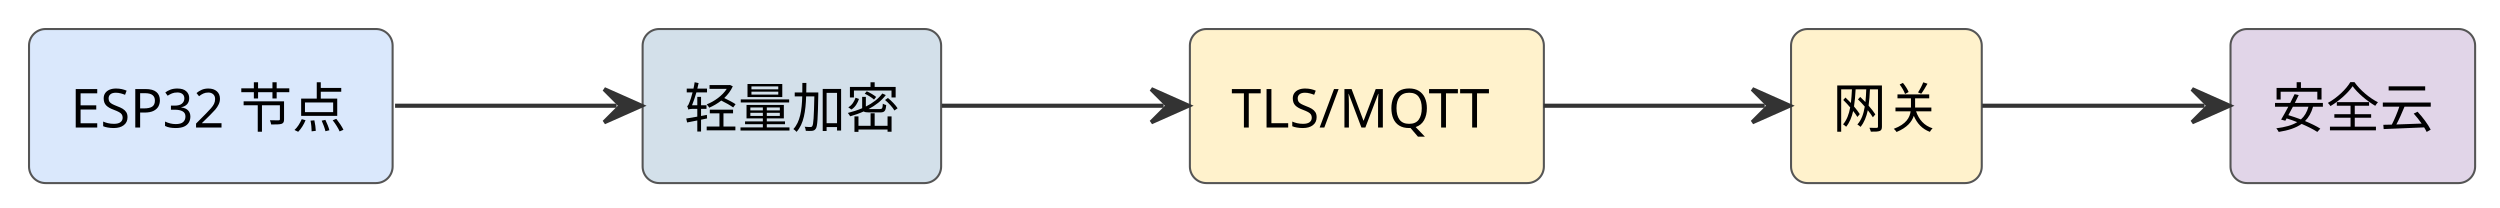
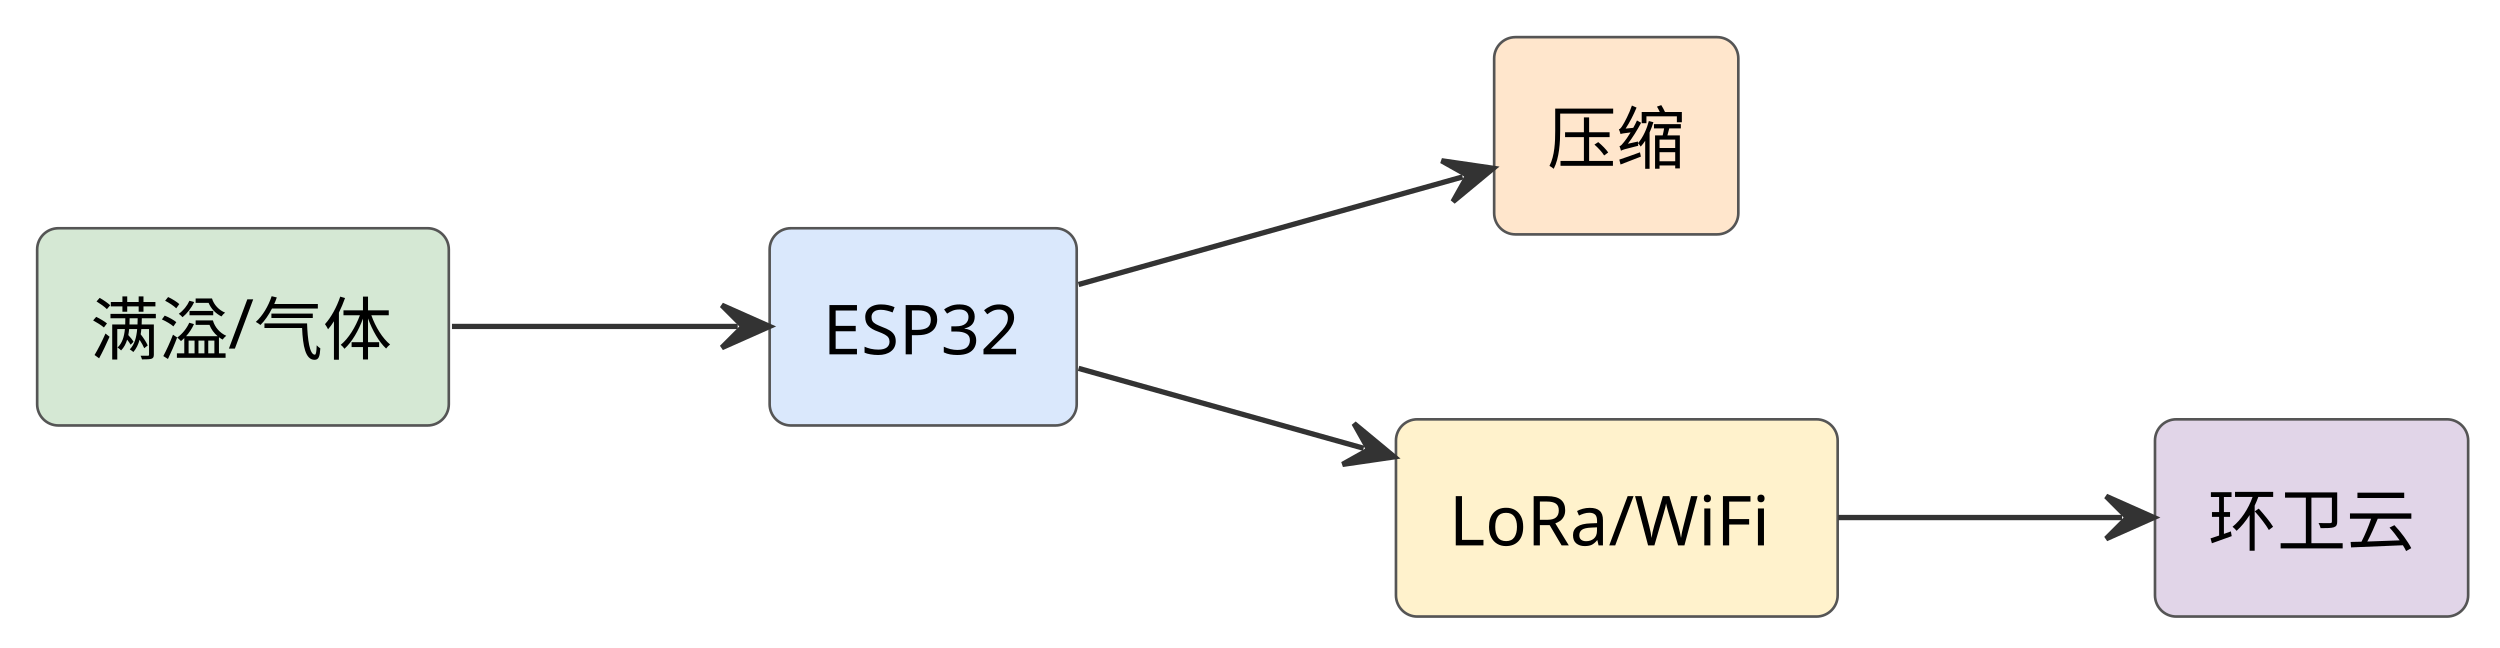
- <svg xmlns="http://www.w3.org/2000/svg" contentStyleType="text/css" height="50px" preserveAspectRatio="none" style="width:603px;height:50px;background:#FFFFFF;" version="1.1" viewBox="0 0 603 50" width="603px" zoomAndPan="magnify">
+ <svg xmlns="http://www.w3.org/2000/svg" contentStyleType="text/css" height="122px" preserveAspectRatio="none" style="width:471px;height:122px;background:#FFFFFF;" version="1.1" viewBox="0 0 471 122" width="471px" zoomAndPan="magnify">
  <defs />
  <g>
-     <g id="elem_node">
-       <rect fill="#DAE8FC" height="37.158" rx="4" ry="4" style="stroke:#555555;stroke-width:0.5;" width="87.698" x="7" y="7" />
-       <text fill="#000000" font-family="Microsoft YaHei" font-size="13" lengthAdjust="spacing" textLength="67.698" x="17" y="30.755">ESP32 节点</text>
+     <g id="elem_fill">
+       <rect fill="#D5E8D4" height="37.158" rx="4" ry="4" style="stroke:#555555;stroke-width:0.5;" width="77.554" x="7" y="43" />
+       <text fill="#000000" font-family="Microsoft YaHei" font-size="13" lengthAdjust="spacing" textLength="57.554" x="17" y="66.755">满溢/气体</text>
    </g>
-     <g id="elem_enc">
-       <rect fill="#D3E0EA" height="37.158" rx="4" ry="4" style="stroke:#555555;stroke-width:0.5;" width="72" x="155" y="7" />
-       <text fill="#000000" font-family="Microsoft YaHei" font-size="13" lengthAdjust="spacing" textLength="52" x="165" y="30.755">轻量加密</text>
+     <g id="elem_esp">
+       <rect fill="#DAE8FC" height="37.158" rx="4" ry="4" style="stroke:#555555;stroke-width:0.5;" width="57.851" x="145" y="43" />
+       <text fill="#000000" font-family="Microsoft YaHei" font-size="13" lengthAdjust="spacing" textLength="37.851" x="155" y="66.755">ESP32</text>
    </g>
-     <g id="elem_tls">
-       <rect fill="#FFF2CC" height="37.158" rx="4" ry="4" style="stroke:#555555;stroke-width:0.5;" width="85.381" x="287" y="7" />
-       <text fill="#000000" font-family="Microsoft YaHei" font-size="13" lengthAdjust="spacing" textLength="65.381" x="297" y="30.755">TLS/MQTT</text>
+     <g id="elem_comp">
+       <rect fill="#FFE6CC" height="37.158" rx="4" ry="4" style="stroke:#555555;stroke-width:0.5;" width="46" x="281.5" y="7" />
+       <text fill="#000000" font-family="Microsoft YaHei" font-size="13" lengthAdjust="spacing" textLength="26" x="291.5" y="30.755">压缩</text>
    </g>
-     <g id="elem_gw">
-       <rect fill="#FFF2CC" height="37.158" rx="4" ry="4" style="stroke:#555555;stroke-width:0.5;" width="46" x="432" y="7" />
-       <text fill="#000000" font-family="Microsoft YaHei" font-size="13" lengthAdjust="spacing" textLength="26" x="442" y="30.755">网关</text>
+     <g id="elem_lora">
+       <rect fill="#FFF2CC" height="37.158" rx="4" ry="4" style="stroke:#555555;stroke-width:0.5;" width="83.216" x="263" y="79" />
+       <text fill="#000000" font-family="Microsoft YaHei" font-size="13" lengthAdjust="spacing" textLength="63.216" x="273" y="102.755">LoRa/WiFi</text>
    </g>
    <g id="elem_cloud">
-       <rect fill="#E1D5E8" height="37.158" rx="4" ry="4" style="stroke:#555555;stroke-width:0.5;" width="59" x="538" y="7" />
-       <text fill="#000000" font-family="Microsoft YaHei" font-size="13" lengthAdjust="spacing" textLength="39" x="548" y="30.755">安全云</text>
+       <rect fill="#E1D5E8" height="37.158" rx="4" ry="4" style="stroke:#555555;stroke-width:0.5;" width="59" x="406" y="79" />
+       <text fill="#000000" font-family="Microsoft YaHei" font-size="13" lengthAdjust="spacing" textLength="39" x="416" y="102.755">环卫云</text>
    </g>
-     <g id="link_node_enc">
-       <path d="M95.29,25.5 C114.41,25.5 130.62,25.5 148.72,25.5 " fill="none" id="node-to-enc" style="stroke:#333333;stroke-width:1.0;" />
-       <polygon fill="#333333" points="154.72,25.5,145.72,21.5,149.72,25.5,145.72,29.5,154.72,25.5" style="stroke:#333333;stroke-width:1.0;" />
+     <g id="link_fill_esp">
+       <path d="M85.15,61.5 C104.41,61.5 121.37,61.5 138.99,61.5 " fill="none" id="fill-to-esp" style="stroke:#333333;stroke-width:1.0;" />
+       <polygon fill="#333333" points="144.99,61.5,135.99,57.5,139.99,61.5,135.99,65.5,144.99,61.5" style="stroke:#333333;stroke-width:1.0;" />
    </g>
-     <g id="link_enc_tls">
-       <path d="M227.15,25.5 C245.32,25.5 261.62,25.5 280.67,25.5 " fill="none" id="enc-to-tls" style="stroke:#333333;stroke-width:1.0;" />
-       <polygon fill="#333333" points="286.67,25.5,277.67,21.5,281.67,25.5,277.67,29.5,286.67,25.5" style="stroke:#333333;stroke-width:1.0;" />
+     <g id="link_esp_comp">
+       <path d="M203.2,53.6 C226.69,47.02 253.923,39.389 275.553,33.329 " fill="none" id="esp-to-comp" style="stroke:#333333;stroke-width:1.0;" />
+       <polygon fill="#333333" points="281.33,31.71,271.585,30.286,276.515,33.059,273.743,37.99,281.33,31.71" style="stroke:#333333;stroke-width:1.0;" />
    </g>
-     <g id="link_tls_gw">
-       <path d="M372.31,25.5 C392.18,25.5 409.15,25.5 425.65,25.5 " fill="none" id="tls-to-gw" style="stroke:#333333;stroke-width:1.0;" />
-       <polygon fill="#333333" points="431.65,25.5,422.65,21.5,426.65,25.5,422.65,29.5,431.65,25.5" style="stroke:#333333;stroke-width:1.0;" />
+     <g id="link_esp_lora">
+       <path d="M203.2,69.4 C220.64,74.28 237.533,79.02 256.903,84.451 " fill="none" id="esp-to-lora" style="stroke:#333333;stroke-width:1.0;" />
+       <polygon fill="#333333" points="262.68,86.07,255.094,79.789,257.866,84.72,252.934,87.492,262.68,86.07" style="stroke:#333333;stroke-width:1.0;" />
    </g>
-     <g id="link_gw_cloud">
-       <path d="M478.1,25.5 C495.23,25.5 513.11,25.5 531.73,25.5 " fill="none" id="gw-to-cloud" style="stroke:#333333;stroke-width:1.0;" />
-       <polygon fill="#333333" points="537.73,25.5,528.73,21.5,532.73,25.5,528.73,29.5,537.73,25.5" style="stroke:#333333;stroke-width:1.0;" />
+     <g id="link_lora_cloud">
+       <path d="M346.32,97.5 C365.66,97.5 382.29,97.5 399.79,97.5 " fill="none" id="lora-to-cloud" style="stroke:#333333;stroke-width:1.0;" />
+       <polygon fill="#333333" points="405.79,97.5,396.79,93.5,400.79,97.5,396.79,101.5,405.79,97.5" style="stroke:#333333;stroke-width:1.0;" />
    </g>
  </g>
</svg>
